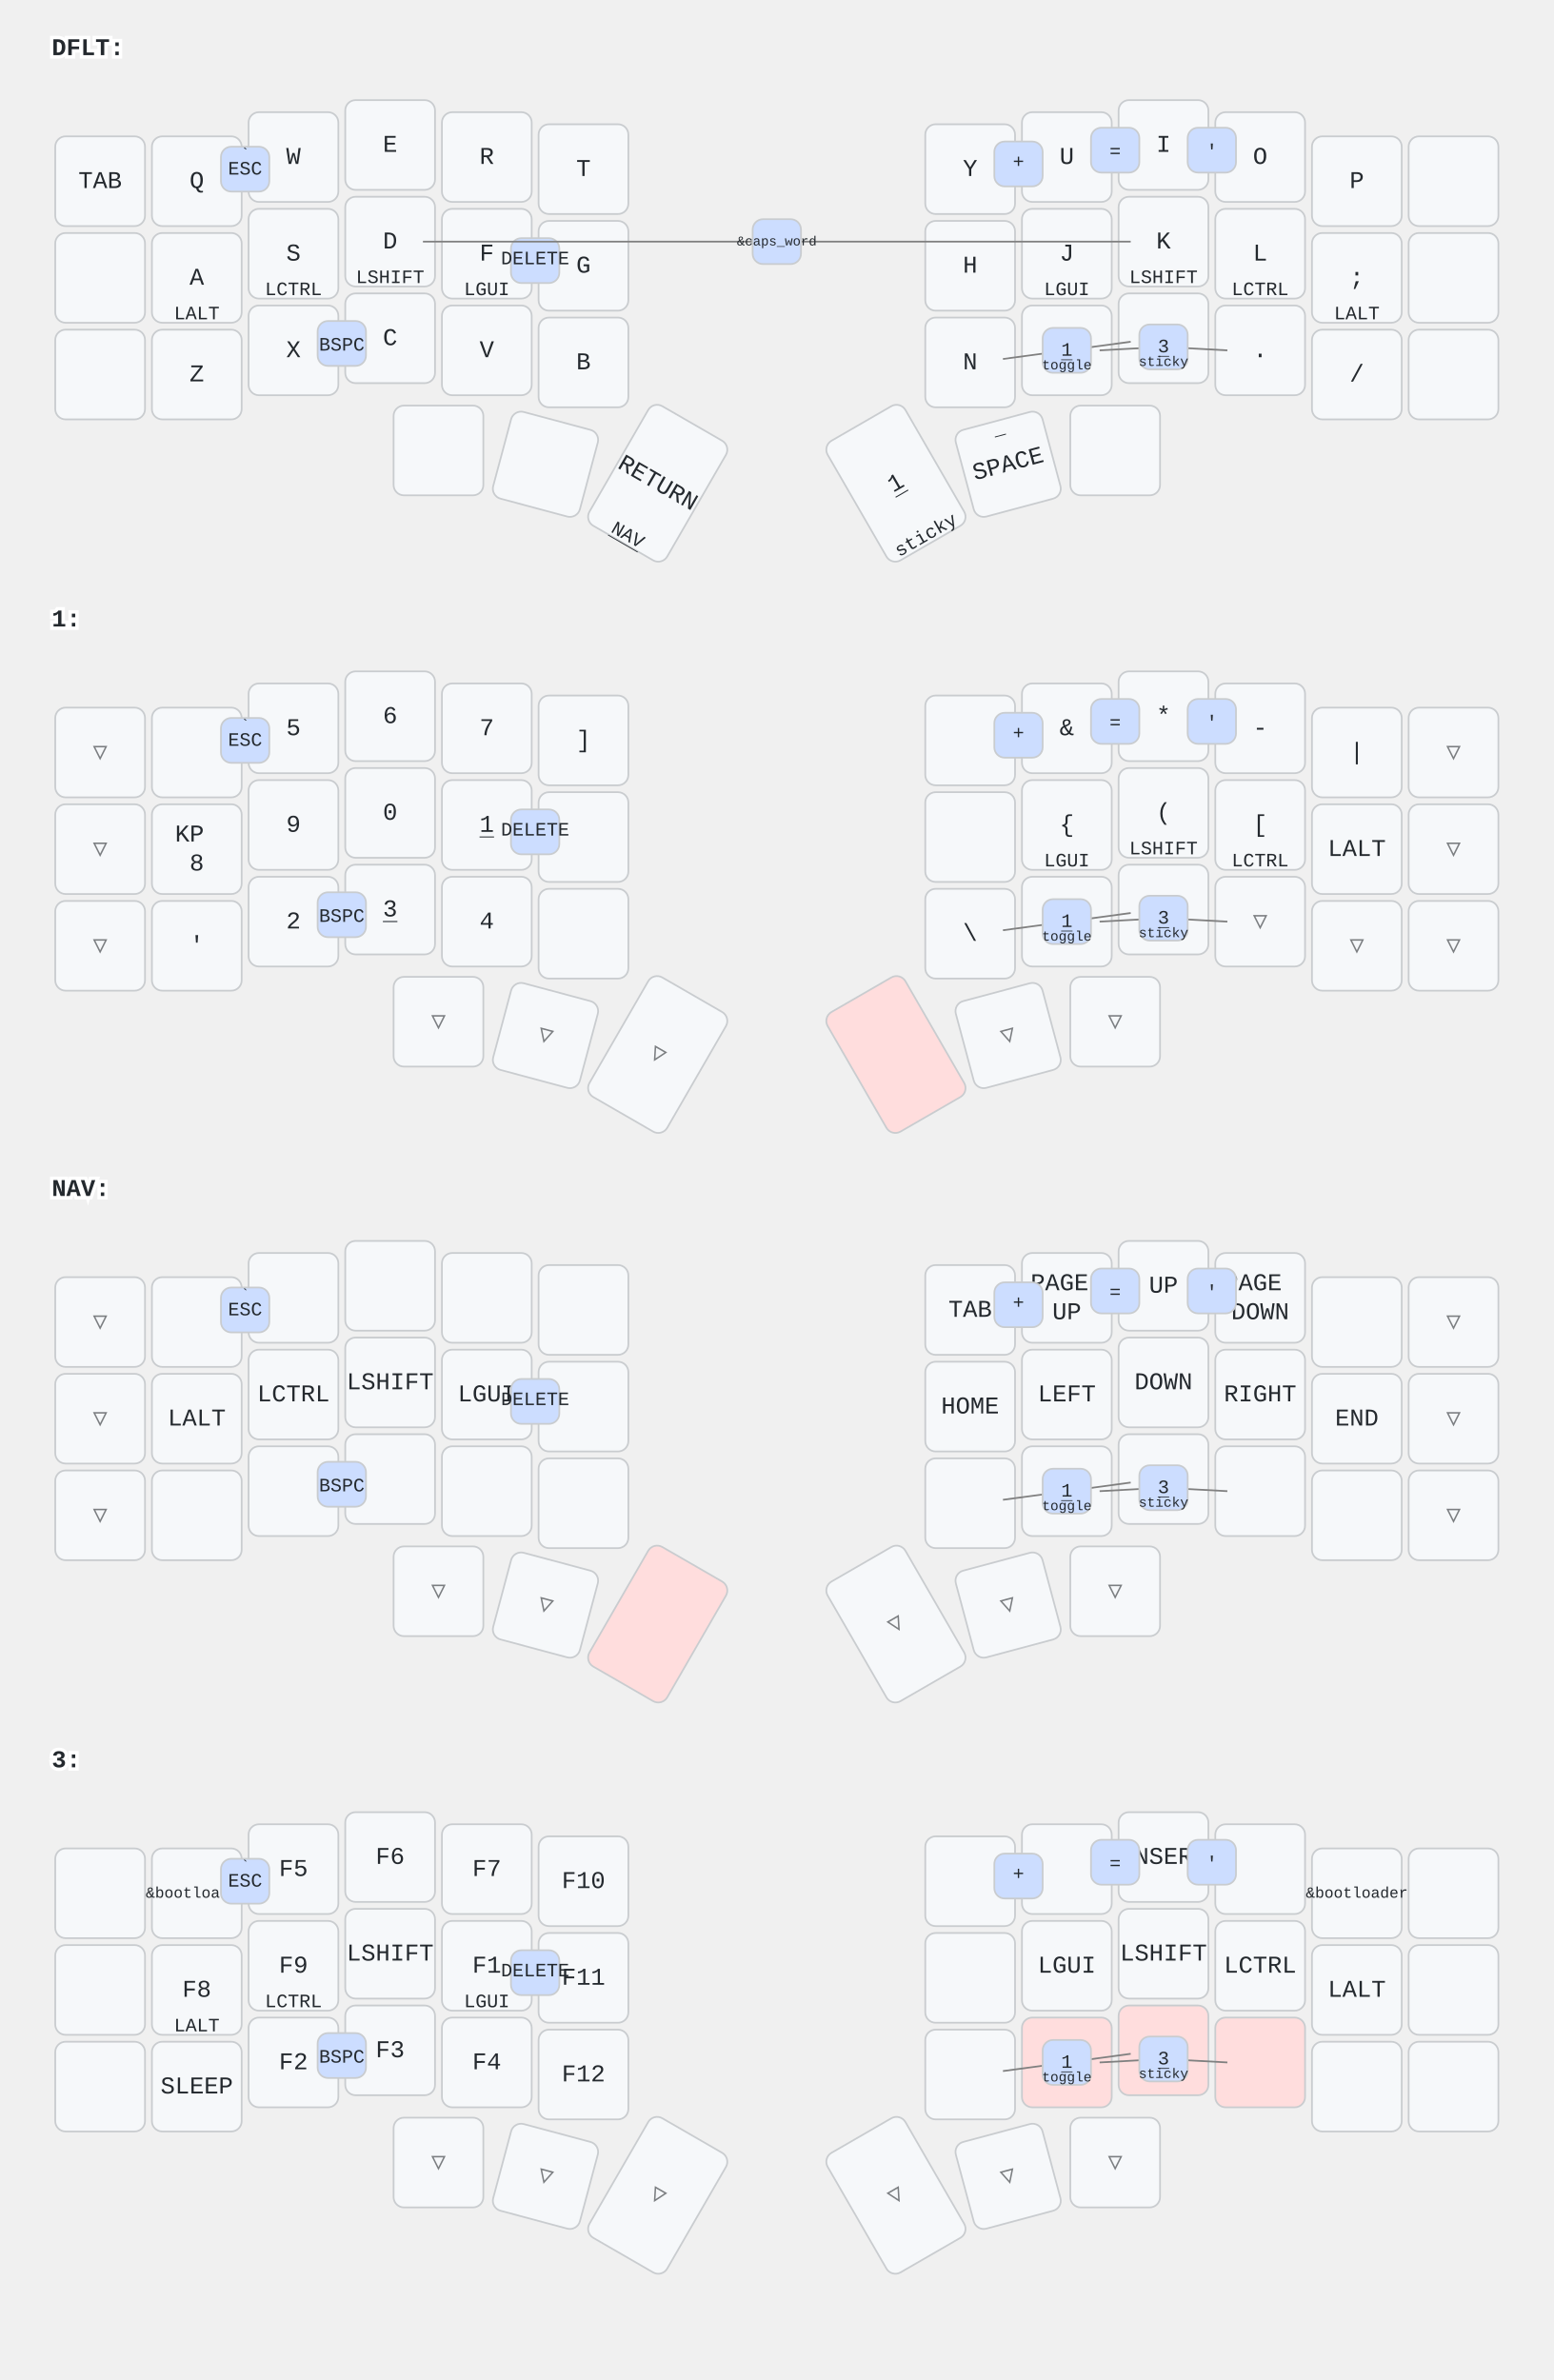
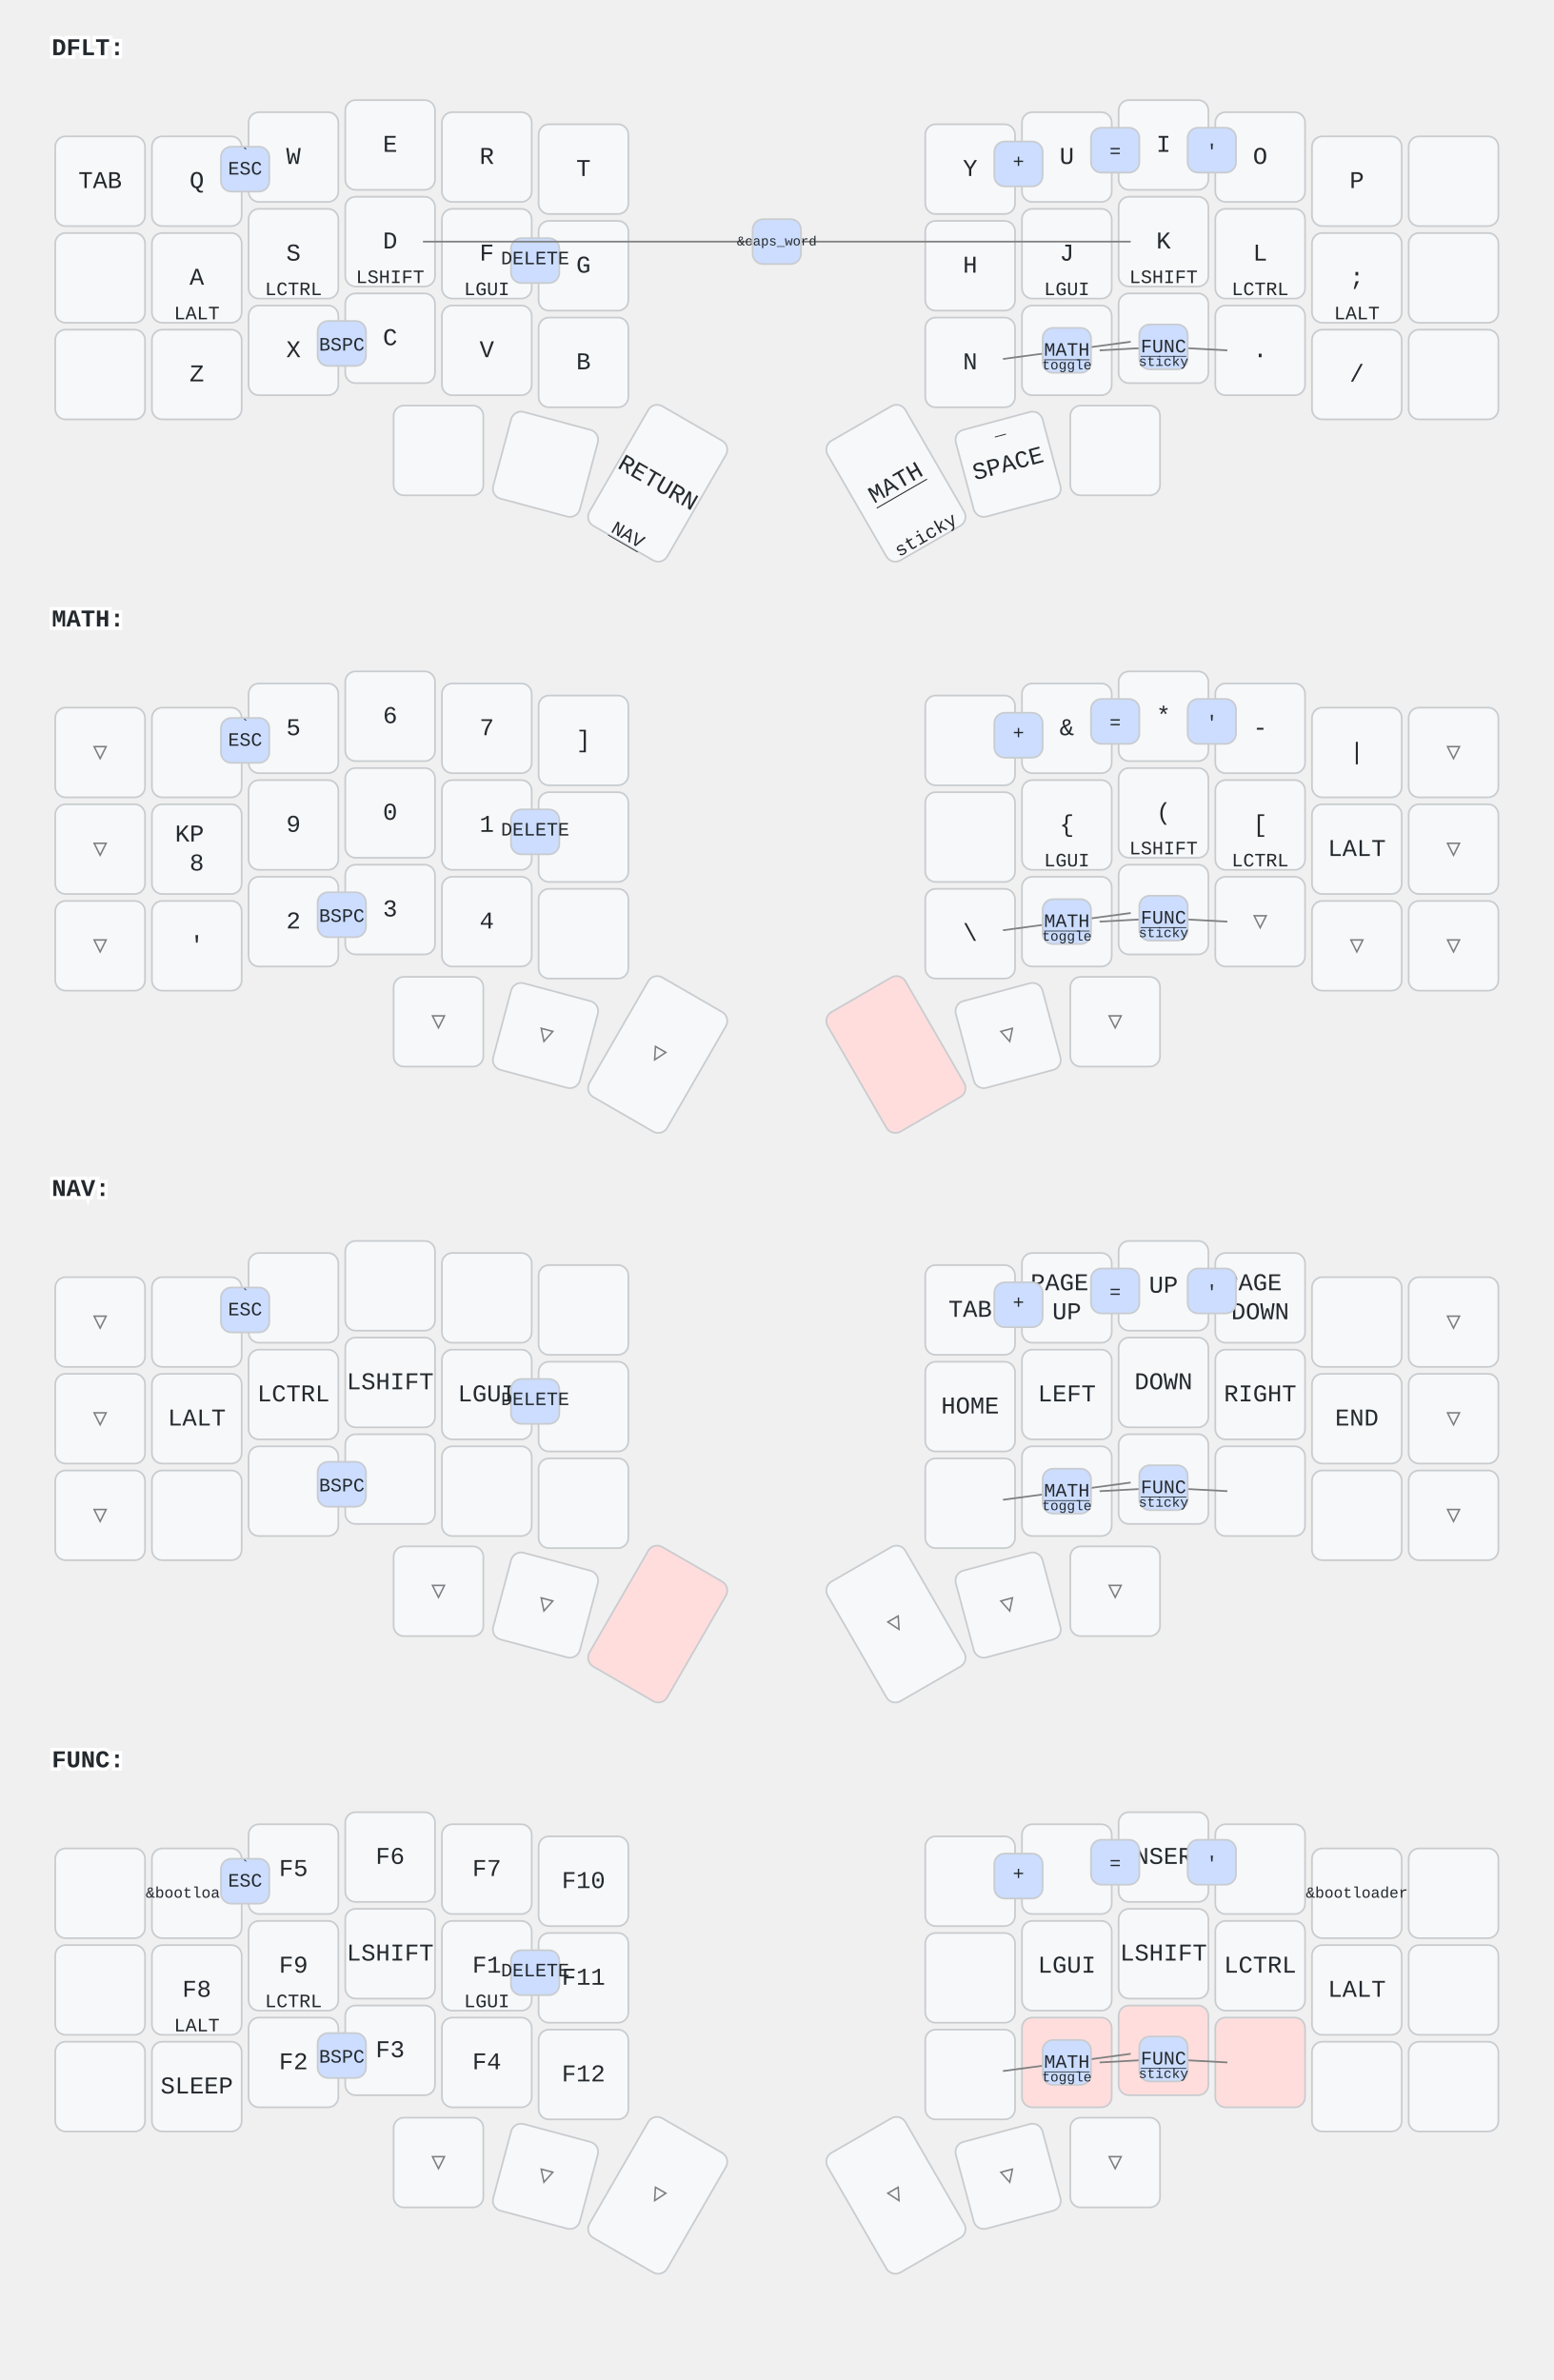
<svg xmlns="http://www.w3.org/2000/svg" width="900" height="1379" viewBox="0 0 900 1379" class="keymap">
  <style>/* inherit to force styles through use tags */
svg path {
    fill: inherit;
}

/* font and background color specifications */
svg.keymap {
    font-family: SFMono-Regular,Consolas,Liberation Mono,Menlo,monospace;
    font-size: 14px;
    font-kerning: normal;
    text-rendering: optimizeLegibility;
    fill: #24292e;
}

/* default key styling */
rect.key {
    fill: #f6f8fa;
}

rect.key, rect.combo {
    stroke: #c9cccf;
    stroke-width: 1;
}

/* default key side styling, only used is draw_key_sides is set */
rect.side {
    filter: brightness(90%);
}

/* color accent for combo boxes */
rect.combo, rect.combo-separate {
    fill: #cdf;
}

/* color accent for held keys */
rect.held, rect.combo.held {
    fill: #fdd;
}

/* color accent for ghost (optional) keys */
rect.ghost, rect.combo.ghost {
    stroke-dasharray: 4, 4;
    stroke-width: 2;
}

text {
    text-anchor: middle;
    dominant-baseline: middle;
}

/* styling for layer labels */
text.label {
    font-weight: bold;
    text-anchor: start;
    stroke: white;
    stroke-width: 4;
    paint-order: stroke;
}

/* styling for optional footer */
text.footer {
    text-anchor: end;
    dominant-baseline: auto;
    stroke: white;
    stroke-width: 4;
    paint-order: stroke;
}

/* styling for combo tap, and key non-tap label text */
text.combo, text.hold, text.shifted, text.left, text.right {
    font-size: 11px;
}

text.hold {
    text-anchor: middle;
    dominant-baseline: auto;
}

text.shifted {
    text-anchor: middle;
    dominant-baseline: hanging;
}

text.left {
    text-anchor: start;
}

text.right {
    text-anchor: end;
}

text.layer-activator {
    text-decoration: underline;
}

/* styling for hold/shifted label text in combo box */
text.combo.hold, text.combo.shifted, text.combo.left, text.combo.right {
    font-size: 8px;
}

/* lighter symbol for transparent keys */
text.trans {
    fill: #7b7e81;
}

/* styling for combo dendrons */
path.combo {
    stroke-width: 1;
    stroke: gray;
    fill: none;
}

/* Start Tabler Icons Cleanup */
/* cannot use height/width with glyphs */
.icon-tabler &gt; path {
    fill: inherit;
    stroke: inherit;
    stroke-width: 2;
}
/* hide tabler's default box */
.icon-tabler &gt; path[stroke="none"][fill="none"] {
    visibility: hidden;
}
/* End Tabler Icons Cleanup */
</style>
  <g transform="translate(30, 0)" class="layer-DFLT">
    <text x="0" y="28" class="label" id="DFLT">DFLT:</text>
    <g transform="translate(0, 56)">
      <g transform="translate(28, 49)" class="key keypos-0">
        <rect rx="6" ry="6" x="-26" y="-26" width="52" height="52" class="key" />
        <text x="0" y="0" class="key tap">TAB</text>
      </g>
      <g transform="translate(84, 49)" class="key keypos-1">
        <rect rx="6" ry="6" x="-26" y="-26" width="52" height="52" class="key" />
        <text x="0" y="0" class="key tap">Q</text>
      </g>
      <g transform="translate(140, 35)" class="key keypos-2">
        <rect rx="6" ry="6" x="-26" y="-26" width="52" height="52" class="key" />
        <text x="0" y="0" class="key tap">W</text>
      </g>
      <g transform="translate(196, 28)" class="key keypos-3">
        <rect rx="6" ry="6" x="-26" y="-26" width="52" height="52" class="key" />
        <text x="0" y="0" class="key tap">E</text>
      </g>
      <g transform="translate(252, 35)" class="key keypos-4">
        <rect rx="6" ry="6" x="-26" y="-26" width="52" height="52" class="key" />
        <text x="0" y="0" class="key tap">R</text>
      </g>
      <g transform="translate(308, 42)" class="key keypos-5">
        <rect rx="6" ry="6" x="-26" y="-26" width="52" height="52" class="key" />
        <text x="0" y="0" class="key tap">T</text>
      </g>
      <g transform="translate(532, 42)" class="key keypos-6">
        <rect rx="6" ry="6" x="-26" y="-26" width="52" height="52" class="key" />
        <text x="0" y="0" class="key tap">Y</text>
      </g>
      <g transform="translate(588, 35)" class="key keypos-7">
        <rect rx="6" ry="6" x="-26" y="-26" width="52" height="52" class="key" />
        <text x="0" y="0" class="key tap">U</text>
      </g>
      <g transform="translate(644, 28)" class="key keypos-8">
        <rect rx="6" ry="6" x="-26" y="-26" width="52" height="52" class="key" />
        <text x="0" y="0" class="key tap">I</text>
      </g>
      <g transform="translate(700, 35)" class="key keypos-9">
        <rect rx="6" ry="6" x="-26" y="-26" width="52" height="52" class="key" />
        <text x="0" y="0" class="key tap">O</text>
      </g>
      <g transform="translate(756, 49)" class="key keypos-10">
        <rect rx="6" ry="6" x="-26" y="-26" width="52" height="52" class="key" />
        <text x="0" y="0" class="key tap">P</text>
      </g>
      <g transform="translate(812, 49)" class="key keypos-11">
        <rect rx="6" ry="6" x="-26" y="-26" width="52" height="52" class="key" />
      </g>
      <g transform="translate(28, 105)" class="key keypos-12">
        <rect rx="6" ry="6" x="-26" y="-26" width="52" height="52" class="key" />
      </g>
      <g transform="translate(84, 105)" class="key keypos-13">
        <rect rx="6" ry="6" x="-26" y="-26" width="52" height="52" class="key" />
        <text x="0" y="0" class="key tap">A</text>
        <text x="0" y="24" class="key hold">LALT</text>
      </g>
      <g transform="translate(140, 91)" class="key keypos-14">
        <rect rx="6" ry="6" x="-26" y="-26" width="52" height="52" class="key" />
        <text x="0" y="0" class="key tap">S</text>
        <text x="0" y="24" class="key hold">LCTRL</text>
      </g>
      <g transform="translate(196, 84)" class="key keypos-15">
        <rect rx="6" ry="6" x="-26" y="-26" width="52" height="52" class="key" />
        <text x="0" y="0" class="key tap">D</text>
        <text x="0" y="24" class="key hold">LSHIFT</text>
      </g>
      <g transform="translate(252, 91)" class="key keypos-16">
        <rect rx="6" ry="6" x="-26" y="-26" width="52" height="52" class="key" />
        <text x="0" y="0" class="key tap">F</text>
        <text x="0" y="24" class="key hold">LGUI</text>
      </g>
      <g transform="translate(308, 98)" class="key keypos-17">
        <rect rx="6" ry="6" x="-26" y="-26" width="52" height="52" class="key" />
        <text x="0" y="0" class="key tap">G</text>
      </g>
      <g transform="translate(532, 98)" class="key keypos-18">
        <rect rx="6" ry="6" x="-26" y="-26" width="52" height="52" class="key" />
        <text x="0" y="0" class="key tap">H</text>
      </g>
      <g transform="translate(588, 91)" class="key keypos-19">
        <rect rx="6" ry="6" x="-26" y="-26" width="52" height="52" class="key" />
        <text x="0" y="0" class="key tap">J</text>
        <text x="0" y="24" class="key hold">LGUI</text>
      </g>
      <g transform="translate(644, 84)" class="key keypos-20">
        <rect rx="6" ry="6" x="-26" y="-26" width="52" height="52" class="key" />
        <text x="0" y="0" class="key tap">K</text>
        <text x="0" y="24" class="key hold">LSHIFT</text>
      </g>
      <g transform="translate(700, 91)" class="key keypos-21">
        <rect rx="6" ry="6" x="-26" y="-26" width="52" height="52" class="key" />
        <text x="0" y="0" class="key tap">L</text>
        <text x="0" y="24" class="key hold">LCTRL</text>
      </g>
      <g transform="translate(756, 105)" class="key keypos-22">
        <rect rx="6" ry="6" x="-26" y="-26" width="52" height="52" class="key" />
        <text x="0" y="0" class="key tap">;</text>
        <text x="0" y="24" class="key hold">LALT</text>
      </g>
      <g transform="translate(812, 105)" class="key keypos-23">
        <rect rx="6" ry="6" x="-26" y="-26" width="52" height="52" class="key" />
      </g>
      <g transform="translate(28, 161)" class="key keypos-24">
        <rect rx="6" ry="6" x="-26" y="-26" width="52" height="52" class="key" />
      </g>
      <g transform="translate(84, 161)" class="key keypos-25">
        <rect rx="6" ry="6" x="-26" y="-26" width="52" height="52" class="key" />
        <text x="0" y="0" class="key tap">Z</text>
      </g>
      <g transform="translate(140, 147)" class="key keypos-26">
        <rect rx="6" ry="6" x="-26" y="-26" width="52" height="52" class="key" />
        <text x="0" y="0" class="key tap">X</text>
      </g>
      <g transform="translate(196, 140)" class="key keypos-27">
        <rect rx="6" ry="6" x="-26" y="-26" width="52" height="52" class="key" />
        <text x="0" y="0" class="key tap">C</text>
      </g>
      <g transform="translate(252, 147)" class="key keypos-28">
        <rect rx="6" ry="6" x="-26" y="-26" width="52" height="52" class="key" />
        <text x="0" y="0" class="key tap">V</text>
      </g>
      <g transform="translate(308, 154)" class="key keypos-29">
        <rect rx="6" ry="6" x="-26" y="-26" width="52" height="52" class="key" />
        <text x="0" y="0" class="key tap">B</text>
      </g>
      <g transform="translate(532, 154)" class="key keypos-30">
        <rect rx="6" ry="6" x="-26" y="-26" width="52" height="52" class="key" />
        <text x="0" y="0" class="key tap">N</text>
      </g>
      <g transform="translate(588, 147)" class="key keypos-31">
        <rect rx="6" ry="6" x="-26" y="-26" width="52" height="52" class="key" />
        <text x="0" y="0" class="key tap">M</text>
      </g>
      <g transform="translate(644, 140)" class="key keypos-32">
        <rect rx="6" ry="6" x="-26" y="-26" width="52" height="52" class="key" />
        <text x="0" y="0" class="key tap">,</text>
      </g>
      <g transform="translate(700, 147)" class="key keypos-33">
        <rect rx="6" ry="6" x="-26" y="-26" width="52" height="52" class="key" />
        <text x="0" y="0" class="key tap">.</text>
      </g>
      <g transform="translate(756, 161)" class="key keypos-34">
        <rect rx="6" ry="6" x="-26" y="-26" width="52" height="52" class="key" />
        <text x="0" y="0" class="key tap">/</text>
      </g>
      <g transform="translate(812, 161)" class="key keypos-35">
        <rect rx="6" ry="6" x="-26" y="-26" width="52" height="52" class="key" />
      </g>
      <g transform="translate(224, 205)" class="key keypos-36">
        <rect rx="6" ry="6" x="-26" y="-26" width="52" height="52" class="key" />
      </g>
      <g transform="translate(286, 213) rotate(15.0)" class="key keypos-37">
        <rect rx="6" ry="6" x="-26" y="-26" width="52" height="52" class="key" />
      </g>
      <g transform="translate(351, 224) rotate(30.0)" class="key keypos-38">
        <rect rx="6" ry="6" x="-26" y="-40" width="52" height="80" class="key" />
        <text x="0" y="0" class="key tap">RETURN</text>
        <a href="#NAV">
          <text x="0" y="38" class="key hold layer-activator">NAV</text>
        </a>
      </g>
      <g transform="translate(489, 224) rotate(-30.0)" class="key keypos-39">
        <rect rx="6" ry="6" x="-26" y="-40" width="52" height="80" class="key" />
-         <a href="#x_x">
-           <text x="0" y="0" class="key tap layer-activator">1</text>
+         <a href="#MATH">
+           <text x="0" y="0" class="key tap layer-activator">MATH</text>
        </a>
        <text x="0" y="38" class="key hold">sticky</text>
      </g>
      <g transform="translate(554, 213) rotate(-15.0)" class="key keypos-40">
        <rect rx="6" ry="6" x="-26" y="-26" width="52" height="52" class="key" />
        <text x="0" y="0" class="key tap">SPACE</text>
        <text x="0" y="-24" class="key shifted">_</text>
      </g>
      <g transform="translate(616, 205)" class="key keypos-41">
        <rect rx="6" ry="6" x="-26" y="-26" width="52" height="52" class="key" />
      </g>
      <g class="combo combopos-0">
        <rect rx="6" ry="6" x="98" y="29" width="28" height="26" class="combo" />
        <text x="112" y="42" class="combo tap">ESC</text>
        <text x="112" y="31" class="combo shifted">`</text>
      </g>
      <g class="combo combopos-1">
        <rect rx="6" ry="6" x="266" y="82" width="28" height="26" class="combo" />
        <text x="280" y="94" class="combo tap">DELETE</text>
      </g>
      <g class="combo combopos-2">
        <path d="M420,84 l-205,0" class="combo" />
        <path d="M420,84 l205,0" class="combo" />
        <rect rx="6" ry="6" x="406" y="71" width="28" height="26" class="combo" />
        <text x="420" y="84" class="combo tap">
          <tspan style="font-size: 70%">&amp;caps_word</tspan>
        </text>
      </g>
      <g class="combo combopos-3">
        <path d="M644,145 l-37,2" class="combo" />
        <path d="M644,145 l37,2" class="combo" />
        <rect rx="6" ry="6" x="630" y="132" width="28" height="26" class="combo" />
-         <a href="#x_x">
-           <text x="644" y="145" class="combo tap layer-activator">3</text>
+         <a href="#FUNC">
+           <text x="644" y="145" class="combo tap layer-activator">FUNC</text>
        </a>
        <text x="644" y="156" class="combo hold">sticky</text>
      </g>
      <g class="combo combopos-4">
        <rect rx="6" ry="6" x="154" y="130" width="28" height="26" class="combo" />
        <text x="168" y="144" class="combo tap">BSPC</text>
      </g>
      <g class="combo combopos-5">
        <rect rx="6" ry="6" x="658" y="18" width="28" height="26" class="combo" />
        <text x="672" y="32" class="combo tap">'</text>
      </g>
      <g class="combo combopos-6">
        <path d="M588,147 l-37,5" class="combo" />
        <path d="M588,147 l37,-5" class="combo" />
        <rect rx="6" ry="6" x="574" y="134" width="28" height="26" class="combo" />
-         <a href="#x_x">
-           <text x="588" y="147" class="combo tap layer-activator">1</text>
+         <a href="#MATH">
+           <text x="588" y="147" class="combo tap layer-activator">MATH</text>
        </a>
        <text x="588" y="158" class="combo hold">toggle</text>
      </g>
      <g class="combo combopos-7">
        <rect rx="6" ry="6" x="546" y="26" width="28" height="26" class="combo" />
        <text x="560" y="38" class="combo tap">+</text>
      </g>
      <g class="combo combopos-8">
        <rect rx="6" ry="6" x="602" y="18" width="28" height="26" class="combo" />
        <text x="616" y="32" class="combo tap">=</text>
      </g>
    </g>
  </g>
-   <g transform="translate(30, 331)" class="layer-1">
-     <text x="0" y="28" class="label" id="x_x">1:</text>
+   <g transform="translate(30, 331)" class="layer-MATH">
+     <text x="0" y="28" class="label" id="MATH">MATH:</text>
    <g transform="translate(0, 56)">
      <g transform="translate(28, 49)" class="key trans keypos-0">
        <rect rx="6" ry="6" x="-26" y="-26" width="52" height="52" class="key trans" />
        <text x="0" y="0" class="key trans tap">▽</text>
      </g>
      <g transform="translate(84, 49)" class="key keypos-1">
        <rect rx="6" ry="6" x="-26" y="-26" width="52" height="52" class="key" />
      </g>
      <g transform="translate(140, 35)" class="key keypos-2">
        <rect rx="6" ry="6" x="-26" y="-26" width="52" height="52" class="key" />
        <text x="0" y="0" class="key tap">5</text>
      </g>
      <g transform="translate(196, 28)" class="key keypos-3">
        <rect rx="6" ry="6" x="-26" y="-26" width="52" height="52" class="key" />
        <text x="0" y="0" class="key tap">6</text>
      </g>
      <g transform="translate(252, 35)" class="key keypos-4">
        <rect rx="6" ry="6" x="-26" y="-26" width="52" height="52" class="key" />
        <text x="0" y="0" class="key tap">7</text>
      </g>
      <g transform="translate(308, 42)" class="key keypos-5">
        <rect rx="6" ry="6" x="-26" y="-26" width="52" height="52" class="key" />
        <text x="0" y="0" class="key tap">]</text>
      </g>
      <g transform="translate(532, 42)" class="key keypos-6">
        <rect rx="6" ry="6" x="-26" y="-26" width="52" height="52" class="key" />
      </g>
      <g transform="translate(588, 35)" class="key keypos-7">
        <rect rx="6" ry="6" x="-26" y="-26" width="52" height="52" class="key" />
        <text x="0" y="0" class="key tap">&amp;</text>
      </g>
      <g transform="translate(644, 28)" class="key keypos-8">
        <rect rx="6" ry="6" x="-26" y="-26" width="52" height="52" class="key" />
        <text x="0" y="0" class="key tap">*</text>
      </g>
      <g transform="translate(700, 35)" class="key keypos-9">
        <rect rx="6" ry="6" x="-26" y="-26" width="52" height="52" class="key" />
        <text x="0" y="0" class="key tap">-</text>
      </g>
      <g transform="translate(756, 49)" class="key keypos-10">
        <rect rx="6" ry="6" x="-26" y="-26" width="52" height="52" class="key" />
        <text x="0" y="0" class="key tap">|</text>
      </g>
      <g transform="translate(812, 49)" class="key trans keypos-11">
        <rect rx="6" ry="6" x="-26" y="-26" width="52" height="52" class="key trans" />
        <text x="0" y="0" class="key trans tap">▽</text>
      </g>
      <g transform="translate(28, 105)" class="key trans keypos-12">
        <rect rx="6" ry="6" x="-26" y="-26" width="52" height="52" class="key trans" />
        <text x="0" y="0" class="key trans tap">▽</text>
      </g>
      <g transform="translate(84, 105)" class="key keypos-13">
        <rect rx="6" ry="6" x="-26" y="-26" width="52" height="52" class="key" />
        <text x="0" y="0" class="key tap">
          <tspan x="0" dy="-0.6em">KP</tspan>
          <tspan x="0" dy="1.2em">8</tspan>
        </text>
      </g>
      <g transform="translate(140, 91)" class="key keypos-14">
        <rect rx="6" ry="6" x="-26" y="-26" width="52" height="52" class="key" />
        <text x="0" y="0" class="key tap">9</text>
      </g>
      <g transform="translate(196, 84)" class="key keypos-15">
        <rect rx="6" ry="6" x="-26" y="-26" width="52" height="52" class="key" />
        <text x="0" y="0" class="key tap">0</text>
      </g>
      <g transform="translate(252, 91)" class="key keypos-16">
        <rect rx="6" ry="6" x="-26" y="-26" width="52" height="52" class="key" />
-         <a href="#x_x">
-           <text x="0" y="0" class="key tap layer-activator">1</text>
-         </a>
+         <text x="0" y="0" class="key tap">1</text>
      </g>
      <g transform="translate(308, 98)" class="key keypos-17">
        <rect rx="6" ry="6" x="-26" y="-26" width="52" height="52" class="key" />
      </g>
      <g transform="translate(532, 98)" class="key keypos-18">
        <rect rx="6" ry="6" x="-26" y="-26" width="52" height="52" class="key" />
      </g>
      <g transform="translate(588, 91)" class="key keypos-19">
        <rect rx="6" ry="6" x="-26" y="-26" width="52" height="52" class="key" />
        <text x="0" y="0" class="key tap">{</text>
        <text x="0" y="24" class="key hold">LGUI</text>
      </g>
      <g transform="translate(644, 84)" class="key keypos-20">
        <rect rx="6" ry="6" x="-26" y="-26" width="52" height="52" class="key" />
        <text x="0" y="0" class="key tap">(</text>
        <text x="0" y="24" class="key hold">LSHIFT</text>
      </g>
      <g transform="translate(700, 91)" class="key keypos-21">
        <rect rx="6" ry="6" x="-26" y="-26" width="52" height="52" class="key" />
        <text x="0" y="0" class="key tap">[</text>
        <text x="0" y="24" class="key hold">LCTRL</text>
      </g>
      <g transform="translate(756, 105)" class="key keypos-22">
        <rect rx="6" ry="6" x="-26" y="-26" width="52" height="52" class="key" />
        <text x="0" y="0" class="key tap">LALT</text>
      </g>
      <g transform="translate(812, 105)" class="key trans keypos-23">
        <rect rx="6" ry="6" x="-26" y="-26" width="52" height="52" class="key trans" />
        <text x="0" y="0" class="key trans tap">▽</text>
      </g>
      <g transform="translate(28, 161)" class="key trans keypos-24">
        <rect rx="6" ry="6" x="-26" y="-26" width="52" height="52" class="key trans" />
        <text x="0" y="0" class="key trans tap">▽</text>
      </g>
      <g transform="translate(84, 161)" class="key keypos-25">
        <rect rx="6" ry="6" x="-26" y="-26" width="52" height="52" class="key" />
        <text x="0" y="0" class="key tap">'</text>
      </g>
      <g transform="translate(140, 147)" class="key keypos-26">
        <rect rx="6" ry="6" x="-26" y="-26" width="52" height="52" class="key" />
        <text x="0" y="0" class="key tap">2</text>
      </g>
      <g transform="translate(196, 140)" class="key keypos-27">
        <rect rx="6" ry="6" x="-26" y="-26" width="52" height="52" class="key" />
-         <a href="#x_x">
-           <text x="0" y="0" class="key tap layer-activator">3</text>
-         </a>
+         <text x="0" y="0" class="key tap">3</text>
      </g>
      <g transform="translate(252, 147)" class="key keypos-28">
        <rect rx="6" ry="6" x="-26" y="-26" width="52" height="52" class="key" />
        <text x="0" y="0" class="key tap">4</text>
      </g>
      <g transform="translate(308, 154)" class="key keypos-29">
        <rect rx="6" ry="6" x="-26" y="-26" width="52" height="52" class="key" />
      </g>
      <g transform="translate(532, 154)" class="key keypos-30">
        <rect rx="6" ry="6" x="-26" y="-26" width="52" height="52" class="key" />
        <text x="0" y="0" class="key tap">\</text>
      </g>
      <g transform="translate(588, 147)" class="key keypos-31">
        <rect rx="6" ry="6" x="-26" y="-26" width="52" height="52" class="key" />
      </g>
      <g transform="translate(644, 140)" class="key trans keypos-32">
        <rect rx="6" ry="6" x="-26" y="-26" width="52" height="52" class="key trans" />
        <text x="0" y="0" class="key trans tap">▽</text>
      </g>
      <g transform="translate(700, 147)" class="key trans keypos-33">
        <rect rx="6" ry="6" x="-26" y="-26" width="52" height="52" class="key trans" />
        <text x="0" y="0" class="key trans tap">▽</text>
      </g>
      <g transform="translate(756, 161)" class="key trans keypos-34">
        <rect rx="6" ry="6" x="-26" y="-26" width="52" height="52" class="key trans" />
        <text x="0" y="0" class="key trans tap">▽</text>
      </g>
      <g transform="translate(812, 161)" class="key trans keypos-35">
        <rect rx="6" ry="6" x="-26" y="-26" width="52" height="52" class="key trans" />
        <text x="0" y="0" class="key trans tap">▽</text>
      </g>
      <g transform="translate(224, 205)" class="key trans keypos-36">
        <rect rx="6" ry="6" x="-26" y="-26" width="52" height="52" class="key trans" />
        <text x="0" y="0" class="key trans tap">▽</text>
      </g>
      <g transform="translate(286, 213) rotate(15.0)" class="key trans keypos-37">
        <rect rx="6" ry="6" x="-26" y="-26" width="52" height="52" class="key trans" />
        <text x="0" y="0" class="key trans tap">▽</text>
      </g>
      <g transform="translate(351, 224) rotate(30.0)" class="key trans keypos-38">
        <rect rx="6" ry="6" x="-26" y="-40" width="52" height="80" class="key trans" />
        <text x="0" y="0" class="key trans tap">▽</text>
      </g>
      <g transform="translate(489, 224) rotate(-30.0)" class="key held keypos-39">
        <rect rx="6" ry="6" x="-26" y="-40" width="52" height="80" class="key held" />
      </g>
      <g transform="translate(554, 213) rotate(-15.0)" class="key trans keypos-40">
        <rect rx="6" ry="6" x="-26" y="-26" width="52" height="52" class="key trans" />
        <text x="0" y="0" class="key trans tap">▽</text>
      </g>
      <g transform="translate(616, 205)" class="key trans keypos-41">
        <rect rx="6" ry="6" x="-26" y="-26" width="52" height="52" class="key trans" />
        <text x="0" y="0" class="key trans tap">▽</text>
      </g>
      <g class="combo combopos-0">
        <rect rx="6" ry="6" x="98" y="29" width="28" height="26" class="combo" />
        <text x="112" y="42" class="combo tap">ESC</text>
        <text x="112" y="31" class="combo shifted">`</text>
      </g>
      <g class="combo combopos-1">
        <rect rx="6" ry="6" x="266" y="82" width="28" height="26" class="combo" />
        <text x="280" y="94" class="combo tap">DELETE</text>
      </g>
      <g class="combo combopos-2">
        <path d="M644,145 l-37,2" class="combo" />
        <path d="M644,145 l37,2" class="combo" />
        <rect rx="6" ry="6" x="630" y="132" width="28" height="26" class="combo" />
-         <a href="#x_x">
-           <text x="644" y="145" class="combo tap layer-activator">3</text>
+         <a href="#FUNC">
+           <text x="644" y="145" class="combo tap layer-activator">FUNC</text>
        </a>
        <text x="644" y="156" class="combo hold">sticky</text>
      </g>
      <g class="combo combopos-3">
        <rect rx="6" ry="6" x="154" y="130" width="28" height="26" class="combo" />
        <text x="168" y="144" class="combo tap">BSPC</text>
      </g>
      <g class="combo combopos-4">
        <rect rx="6" ry="6" x="658" y="18" width="28" height="26" class="combo" />
        <text x="672" y="32" class="combo tap">'</text>
      </g>
      <g class="combo combopos-5">
        <path d="M588,147 l-37,5" class="combo" />
        <path d="M588,147 l37,-5" class="combo" />
        <rect rx="6" ry="6" x="574" y="134" width="28" height="26" class="combo" />
-         <a href="#x_x">
-           <text x="588" y="147" class="combo tap layer-activator">1</text>
+         <a href="#MATH">
+           <text x="588" y="147" class="combo tap layer-activator">MATH</text>
        </a>
        <text x="588" y="158" class="combo hold">toggle</text>
      </g>
      <g class="combo combopos-6">
        <rect rx="6" ry="6" x="546" y="26" width="28" height="26" class="combo" />
        <text x="560" y="38" class="combo tap">+</text>
      </g>
      <g class="combo combopos-7">
        <rect rx="6" ry="6" x="602" y="18" width="28" height="26" class="combo" />
        <text x="616" y="32" class="combo tap">=</text>
      </g>
    </g>
  </g>
  <g transform="translate(30, 661)" class="layer-NAV">
    <text x="0" y="28" class="label" id="NAV">NAV:</text>
    <g transform="translate(0, 56)">
      <g transform="translate(28, 49)" class="key trans keypos-0">
        <rect rx="6" ry="6" x="-26" y="-26" width="52" height="52" class="key trans" />
        <text x="0" y="0" class="key trans tap">▽</text>
      </g>
      <g transform="translate(84, 49)" class="key keypos-1">
        <rect rx="6" ry="6" x="-26" y="-26" width="52" height="52" class="key" />
      </g>
      <g transform="translate(140, 35)" class="key keypos-2">
        <rect rx="6" ry="6" x="-26" y="-26" width="52" height="52" class="key" />
      </g>
      <g transform="translate(196, 28)" class="key keypos-3">
        <rect rx="6" ry="6" x="-26" y="-26" width="52" height="52" class="key" />
      </g>
      <g transform="translate(252, 35)" class="key keypos-4">
        <rect rx="6" ry="6" x="-26" y="-26" width="52" height="52" class="key" />
      </g>
      <g transform="translate(308, 42)" class="key keypos-5">
        <rect rx="6" ry="6" x="-26" y="-26" width="52" height="52" class="key" />
      </g>
      <g transform="translate(532, 42)" class="key keypos-6">
        <rect rx="6" ry="6" x="-26" y="-26" width="52" height="52" class="key" />
        <text x="0" y="0" class="key tap">TAB</text>
      </g>
      <g transform="translate(588, 35)" class="key keypos-7">
        <rect rx="6" ry="6" x="-26" y="-26" width="52" height="52" class="key" />
        <text x="0" y="0" class="key tap">
          <tspan x="0" dy="-0.6em">PAGE</tspan>
          <tspan x="0" dy="1.2em">UP</tspan>
        </text>
      </g>
      <g transform="translate(644, 28)" class="key keypos-8">
        <rect rx="6" ry="6" x="-26" y="-26" width="52" height="52" class="key" />
        <text x="0" y="0" class="key tap">UP</text>
      </g>
      <g transform="translate(700, 35)" class="key keypos-9">
        <rect rx="6" ry="6" x="-26" y="-26" width="52" height="52" class="key" />
        <text x="0" y="0" class="key tap">
          <tspan x="0" dy="-0.6em">PAGE</tspan>
          <tspan x="0" dy="1.2em">DOWN</tspan>
        </text>
      </g>
      <g transform="translate(756, 49)" class="key keypos-10">
        <rect rx="6" ry="6" x="-26" y="-26" width="52" height="52" class="key" />
      </g>
      <g transform="translate(812, 49)" class="key trans keypos-11">
        <rect rx="6" ry="6" x="-26" y="-26" width="52" height="52" class="key trans" />
        <text x="0" y="0" class="key trans tap">▽</text>
      </g>
      <g transform="translate(28, 105)" class="key trans keypos-12">
        <rect rx="6" ry="6" x="-26" y="-26" width="52" height="52" class="key trans" />
        <text x="0" y="0" class="key trans tap">▽</text>
      </g>
      <g transform="translate(84, 105)" class="key keypos-13">
        <rect rx="6" ry="6" x="-26" y="-26" width="52" height="52" class="key" />
        <text x="0" y="0" class="key tap">LALT</text>
      </g>
      <g transform="translate(140, 91)" class="key keypos-14">
        <rect rx="6" ry="6" x="-26" y="-26" width="52" height="52" class="key" />
        <text x="0" y="0" class="key tap">LCTRL</text>
      </g>
      <g transform="translate(196, 84)" class="key keypos-15">
        <rect rx="6" ry="6" x="-26" y="-26" width="52" height="52" class="key" />
        <text x="0" y="0" class="key tap">LSHIFT</text>
      </g>
      <g transform="translate(252, 91)" class="key keypos-16">
        <rect rx="6" ry="6" x="-26" y="-26" width="52" height="52" class="key" />
        <text x="0" y="0" class="key tap">LGUI</text>
      </g>
      <g transform="translate(308, 98)" class="key keypos-17">
        <rect rx="6" ry="6" x="-26" y="-26" width="52" height="52" class="key" />
      </g>
      <g transform="translate(532, 98)" class="key keypos-18">
        <rect rx="6" ry="6" x="-26" y="-26" width="52" height="52" class="key" />
        <text x="0" y="0" class="key tap">HOME</text>
      </g>
      <g transform="translate(588, 91)" class="key keypos-19">
        <rect rx="6" ry="6" x="-26" y="-26" width="52" height="52" class="key" />
        <text x="0" y="0" class="key tap">LEFT</text>
      </g>
      <g transform="translate(644, 84)" class="key keypos-20">
        <rect rx="6" ry="6" x="-26" y="-26" width="52" height="52" class="key" />
        <text x="0" y="0" class="key tap">DOWN</text>
      </g>
      <g transform="translate(700, 91)" class="key keypos-21">
        <rect rx="6" ry="6" x="-26" y="-26" width="52" height="52" class="key" />
        <text x="0" y="0" class="key tap">RIGHT</text>
      </g>
      <g transform="translate(756, 105)" class="key keypos-22">
        <rect rx="6" ry="6" x="-26" y="-26" width="52" height="52" class="key" />
        <text x="0" y="0" class="key tap">END</text>
      </g>
      <g transform="translate(812, 105)" class="key trans keypos-23">
        <rect rx="6" ry="6" x="-26" y="-26" width="52" height="52" class="key trans" />
        <text x="0" y="0" class="key trans tap">▽</text>
      </g>
      <g transform="translate(28, 161)" class="key trans keypos-24">
        <rect rx="6" ry="6" x="-26" y="-26" width="52" height="52" class="key trans" />
        <text x="0" y="0" class="key trans tap">▽</text>
      </g>
      <g transform="translate(84, 161)" class="key keypos-25">
        <rect rx="6" ry="6" x="-26" y="-26" width="52" height="52" class="key" />
      </g>
      <g transform="translate(140, 147)" class="key keypos-26">
        <rect rx="6" ry="6" x="-26" y="-26" width="52" height="52" class="key" />
      </g>
      <g transform="translate(196, 140)" class="key keypos-27">
        <rect rx="6" ry="6" x="-26" y="-26" width="52" height="52" class="key" />
      </g>
      <g transform="translate(252, 147)" class="key keypos-28">
        <rect rx="6" ry="6" x="-26" y="-26" width="52" height="52" class="key" />
      </g>
      <g transform="translate(308, 154)" class="key keypos-29">
        <rect rx="6" ry="6" x="-26" y="-26" width="52" height="52" class="key" />
      </g>
      <g transform="translate(532, 154)" class="key keypos-30">
        <rect rx="6" ry="6" x="-26" y="-26" width="52" height="52" class="key" />
      </g>
      <g transform="translate(588, 147)" class="key keypos-31">
        <rect rx="6" ry="6" x="-26" y="-26" width="52" height="52" class="key" />
      </g>
      <g transform="translate(644, 140)" class="key keypos-32">
        <rect rx="6" ry="6" x="-26" y="-26" width="52" height="52" class="key" />
      </g>
      <g transform="translate(700, 147)" class="key keypos-33">
        <rect rx="6" ry="6" x="-26" y="-26" width="52" height="52" class="key" />
      </g>
      <g transform="translate(756, 161)" class="key keypos-34">
        <rect rx="6" ry="6" x="-26" y="-26" width="52" height="52" class="key" />
      </g>
      <g transform="translate(812, 161)" class="key trans keypos-35">
        <rect rx="6" ry="6" x="-26" y="-26" width="52" height="52" class="key trans" />
        <text x="0" y="0" class="key trans tap">▽</text>
      </g>
      <g transform="translate(224, 205)" class="key trans keypos-36">
        <rect rx="6" ry="6" x="-26" y="-26" width="52" height="52" class="key trans" />
        <text x="0" y="0" class="key trans tap">▽</text>
      </g>
      <g transform="translate(286, 213) rotate(15.0)" class="key trans keypos-37">
        <rect rx="6" ry="6" x="-26" y="-26" width="52" height="52" class="key trans" />
        <text x="0" y="0" class="key trans tap">▽</text>
      </g>
      <g transform="translate(351, 224) rotate(30.0)" class="key held keypos-38">
        <rect rx="6" ry="6" x="-26" y="-40" width="52" height="80" class="key held" />
      </g>
      <g transform="translate(489, 224) rotate(-30.0)" class="key trans keypos-39">
        <rect rx="6" ry="6" x="-26" y="-40" width="52" height="80" class="key trans" />
        <text x="0" y="0" class="key trans tap">▽</text>
      </g>
      <g transform="translate(554, 213) rotate(-15.0)" class="key trans keypos-40">
        <rect rx="6" ry="6" x="-26" y="-26" width="52" height="52" class="key trans" />
        <text x="0" y="0" class="key trans tap">▽</text>
      </g>
      <g transform="translate(616, 205)" class="key trans keypos-41">
        <rect rx="6" ry="6" x="-26" y="-26" width="52" height="52" class="key trans" />
        <text x="0" y="0" class="key trans tap">▽</text>
      </g>
      <g class="combo combopos-0">
        <rect rx="6" ry="6" x="98" y="29" width="28" height="26" class="combo" />
        <text x="112" y="42" class="combo tap">ESC</text>
        <text x="112" y="31" class="combo shifted">`</text>
      </g>
      <g class="combo combopos-1">
        <rect rx="6" ry="6" x="266" y="82" width="28" height="26" class="combo" />
        <text x="280" y="94" class="combo tap">DELETE</text>
      </g>
      <g class="combo combopos-2">
        <path d="M644,145 l-37,2" class="combo" />
        <path d="M644,145 l37,2" class="combo" />
        <rect rx="6" ry="6" x="630" y="132" width="28" height="26" class="combo" />
-         <a href="#x_x">
-           <text x="644" y="145" class="combo tap layer-activator">3</text>
+         <a href="#FUNC">
+           <text x="644" y="145" class="combo tap layer-activator">FUNC</text>
        </a>
        <text x="644" y="156" class="combo hold">sticky</text>
      </g>
      <g class="combo combopos-3">
        <rect rx="6" ry="6" x="154" y="130" width="28" height="26" class="combo" />
        <text x="168" y="144" class="combo tap">BSPC</text>
      </g>
      <g class="combo combopos-4">
        <rect rx="6" ry="6" x="658" y="18" width="28" height="26" class="combo" />
        <text x="672" y="32" class="combo tap">'</text>
      </g>
      <g class="combo combopos-5">
        <path d="M588,147 l-37,5" class="combo" />
        <path d="M588,147 l37,-5" class="combo" />
        <rect rx="6" ry="6" x="574" y="134" width="28" height="26" class="combo" />
-         <a href="#x_x">
-           <text x="588" y="147" class="combo tap layer-activator">1</text>
+         <a href="#MATH">
+           <text x="588" y="147" class="combo tap layer-activator">MATH</text>
        </a>
        <text x="588" y="158" class="combo hold">toggle</text>
      </g>
      <g class="combo combopos-6">
        <rect rx="6" ry="6" x="546" y="26" width="28" height="26" class="combo" />
        <text x="560" y="38" class="combo tap">+</text>
      </g>
      <g class="combo combopos-7">
        <rect rx="6" ry="6" x="602" y="18" width="28" height="26" class="combo" />
        <text x="616" y="32" class="combo tap">=</text>
      </g>
    </g>
  </g>
-   <g transform="translate(30, 992)" class="layer-3">
-     <text x="0" y="28" class="label" id="x_x">3:</text>
+   <g transform="translate(30, 992)" class="layer-FUNC">
+     <text x="0" y="28" class="label" id="FUNC">FUNC:</text>
    <g transform="translate(0, 56)">
      <g transform="translate(28, 49)" class="key keypos-0">
        <rect rx="6" ry="6" x="-26" y="-26" width="52" height="52" class="key" />
      </g>
      <g transform="translate(84, 49)" class="key keypos-1">
        <rect rx="6" ry="6" x="-26" y="-26" width="52" height="52" class="key" />
        <text x="0" y="0" class="key tap">
          <tspan style="font-size: 64%">&amp;bootloader</tspan>
        </text>
      </g>
      <g transform="translate(140, 35)" class="key keypos-2">
        <rect rx="6" ry="6" x="-26" y="-26" width="52" height="52" class="key" />
        <text x="0" y="0" class="key tap">F5</text>
      </g>
      <g transform="translate(196, 28)" class="key keypos-3">
        <rect rx="6" ry="6" x="-26" y="-26" width="52" height="52" class="key" />
        <text x="0" y="0" class="key tap">F6</text>
      </g>
      <g transform="translate(252, 35)" class="key keypos-4">
        <rect rx="6" ry="6" x="-26" y="-26" width="52" height="52" class="key" />
        <text x="0" y="0" class="key tap">F7</text>
      </g>
      <g transform="translate(308, 42)" class="key keypos-5">
        <rect rx="6" ry="6" x="-26" y="-26" width="52" height="52" class="key" />
        <text x="0" y="0" class="key tap">F10</text>
      </g>
      <g transform="translate(532, 42)" class="key keypos-6">
        <rect rx="6" ry="6" x="-26" y="-26" width="52" height="52" class="key" />
      </g>
      <g transform="translate(588, 35)" class="key keypos-7">
        <rect rx="6" ry="6" x="-26" y="-26" width="52" height="52" class="key" />
      </g>
      <g transform="translate(644, 28)" class="key keypos-8">
        <rect rx="6" ry="6" x="-26" y="-26" width="52" height="52" class="key" />
        <text x="0" y="0" class="key tap">INSERT</text>
      </g>
      <g transform="translate(700, 35)" class="key keypos-9">
        <rect rx="6" ry="6" x="-26" y="-26" width="52" height="52" class="key" />
      </g>
      <g transform="translate(756, 49)" class="key keypos-10">
        <rect rx="6" ry="6" x="-26" y="-26" width="52" height="52" class="key" />
        <text x="0" y="0" class="key tap">
          <tspan style="font-size: 64%">&amp;bootloader</tspan>
        </text>
      </g>
      <g transform="translate(812, 49)" class="key keypos-11">
        <rect rx="6" ry="6" x="-26" y="-26" width="52" height="52" class="key" />
      </g>
      <g transform="translate(28, 105)" class="key keypos-12">
        <rect rx="6" ry="6" x="-26" y="-26" width="52" height="52" class="key" />
      </g>
      <g transform="translate(84, 105)" class="key keypos-13">
        <rect rx="6" ry="6" x="-26" y="-26" width="52" height="52" class="key" />
        <text x="0" y="0" class="key tap">F8</text>
        <text x="0" y="24" class="key hold">LALT</text>
      </g>
      <g transform="translate(140, 91)" class="key keypos-14">
        <rect rx="6" ry="6" x="-26" y="-26" width="52" height="52" class="key" />
        <text x="0" y="0" class="key tap">F9</text>
        <text x="0" y="24" class="key hold">LCTRL</text>
      </g>
      <g transform="translate(196, 84)" class="key keypos-15">
        <rect rx="6" ry="6" x="-26" y="-26" width="52" height="52" class="key" />
        <text x="0" y="0" class="key tap">LSHIFT</text>
      </g>
      <g transform="translate(252, 91)" class="key keypos-16">
        <rect rx="6" ry="6" x="-26" y="-26" width="52" height="52" class="key" />
        <text x="0" y="0" class="key tap">F1</text>
        <text x="0" y="24" class="key hold">LGUI</text>
      </g>
      <g transform="translate(308, 98)" class="key keypos-17">
        <rect rx="6" ry="6" x="-26" y="-26" width="52" height="52" class="key" />
        <text x="0" y="0" class="key tap">F11</text>
      </g>
      <g transform="translate(532, 98)" class="key keypos-18">
        <rect rx="6" ry="6" x="-26" y="-26" width="52" height="52" class="key" />
      </g>
      <g transform="translate(588, 91)" class="key keypos-19">
        <rect rx="6" ry="6" x="-26" y="-26" width="52" height="52" class="key" />
        <text x="0" y="0" class="key tap">LGUI</text>
      </g>
      <g transform="translate(644, 84)" class="key keypos-20">
        <rect rx="6" ry="6" x="-26" y="-26" width="52" height="52" class="key" />
        <text x="0" y="0" class="key tap">LSHIFT</text>
      </g>
      <g transform="translate(700, 91)" class="key keypos-21">
        <rect rx="6" ry="6" x="-26" y="-26" width="52" height="52" class="key" />
        <text x="0" y="0" class="key tap">LCTRL</text>
      </g>
      <g transform="translate(756, 105)" class="key keypos-22">
        <rect rx="6" ry="6" x="-26" y="-26" width="52" height="52" class="key" />
        <text x="0" y="0" class="key tap">LALT</text>
      </g>
      <g transform="translate(812, 105)" class="key keypos-23">
        <rect rx="6" ry="6" x="-26" y="-26" width="52" height="52" class="key" />
      </g>
      <g transform="translate(28, 161)" class="key keypos-24">
        <rect rx="6" ry="6" x="-26" y="-26" width="52" height="52" class="key" />
      </g>
      <g transform="translate(84, 161)" class="key keypos-25">
        <rect rx="6" ry="6" x="-26" y="-26" width="52" height="52" class="key" />
        <text x="0" y="0" class="key tap">SLEEP</text>
      </g>
      <g transform="translate(140, 147)" class="key keypos-26">
        <rect rx="6" ry="6" x="-26" y="-26" width="52" height="52" class="key" />
        <text x="0" y="0" class="key tap">F2</text>
      </g>
      <g transform="translate(196, 140)" class="key keypos-27">
        <rect rx="6" ry="6" x="-26" y="-26" width="52" height="52" class="key" />
        <text x="0" y="0" class="key tap">F3</text>
      </g>
      <g transform="translate(252, 147)" class="key keypos-28">
        <rect rx="6" ry="6" x="-26" y="-26" width="52" height="52" class="key" />
        <text x="0" y="0" class="key tap">F4</text>
      </g>
      <g transform="translate(308, 154)" class="key keypos-29">
        <rect rx="6" ry="6" x="-26" y="-26" width="52" height="52" class="key" />
        <text x="0" y="0" class="key tap">F12</text>
      </g>
      <g transform="translate(532, 154)" class="key keypos-30">
        <rect rx="6" ry="6" x="-26" y="-26" width="52" height="52" class="key" />
      </g>
      <g transform="translate(588, 147)" class="key held keypos-31">
        <rect rx="6" ry="6" x="-26" y="-26" width="52" height="52" class="key held" />
      </g>
      <g transform="translate(644, 140)" class="key held keypos-32">
        <rect rx="6" ry="6" x="-26" y="-26" width="52" height="52" class="key held" />
      </g>
      <g transform="translate(700, 147)" class="key held keypos-33">
        <rect rx="6" ry="6" x="-26" y="-26" width="52" height="52" class="key held" />
      </g>
      <g transform="translate(756, 161)" class="key keypos-34">
        <rect rx="6" ry="6" x="-26" y="-26" width="52" height="52" class="key" />
      </g>
      <g transform="translate(812, 161)" class="key keypos-35">
        <rect rx="6" ry="6" x="-26" y="-26" width="52" height="52" class="key" />
      </g>
      <g transform="translate(224, 205)" class="key trans keypos-36">
        <rect rx="6" ry="6" x="-26" y="-26" width="52" height="52" class="key trans" />
        <text x="0" y="0" class="key trans tap">▽</text>
      </g>
      <g transform="translate(286, 213) rotate(15.0)" class="key trans keypos-37">
        <rect rx="6" ry="6" x="-26" y="-26" width="52" height="52" class="key trans" />
        <text x="0" y="0" class="key trans tap">▽</text>
      </g>
      <g transform="translate(351, 224) rotate(30.0)" class="key trans keypos-38">
        <rect rx="6" ry="6" x="-26" y="-40" width="52" height="80" class="key trans" />
        <text x="0" y="0" class="key trans tap">▽</text>
      </g>
      <g transform="translate(489, 224) rotate(-30.0)" class="key trans keypos-39">
        <rect rx="6" ry="6" x="-26" y="-40" width="52" height="80" class="key trans" />
        <text x="0" y="0" class="key trans tap">▽</text>
      </g>
      <g transform="translate(554, 213) rotate(-15.0)" class="key trans keypos-40">
        <rect rx="6" ry="6" x="-26" y="-26" width="52" height="52" class="key trans" />
        <text x="0" y="0" class="key trans tap">▽</text>
      </g>
      <g transform="translate(616, 205)" class="key trans keypos-41">
        <rect rx="6" ry="6" x="-26" y="-26" width="52" height="52" class="key trans" />
        <text x="0" y="0" class="key trans tap">▽</text>
      </g>
      <g class="combo combopos-0">
        <rect rx="6" ry="6" x="98" y="29" width="28" height="26" class="combo" />
        <text x="112" y="42" class="combo tap">ESC</text>
        <text x="112" y="31" class="combo shifted">`</text>
      </g>
      <g class="combo combopos-1">
        <rect rx="6" ry="6" x="266" y="82" width="28" height="26" class="combo" />
        <text x="280" y="94" class="combo tap">DELETE</text>
      </g>
      <g class="combo combopos-2">
        <path d="M644,145 l-37,2" class="combo" />
        <path d="M644,145 l37,2" class="combo" />
        <rect rx="6" ry="6" x="630" y="132" width="28" height="26" class="combo" />
-         <a href="#x_x">
-           <text x="644" y="145" class="combo tap layer-activator">3</text>
+         <a href="#FUNC">
+           <text x="644" y="145" class="combo tap layer-activator">FUNC</text>
        </a>
        <text x="644" y="156" class="combo hold">sticky</text>
      </g>
      <g class="combo combopos-3">
        <rect rx="6" ry="6" x="154" y="130" width="28" height="26" class="combo" />
        <text x="168" y="144" class="combo tap">BSPC</text>
      </g>
      <g class="combo combopos-4">
        <rect rx="6" ry="6" x="658" y="18" width="28" height="26" class="combo" />
        <text x="672" y="32" class="combo tap">'</text>
      </g>
      <g class="combo combopos-5">
        <path d="M588,147 l-37,5" class="combo" />
        <path d="M588,147 l37,-5" class="combo" />
        <rect rx="6" ry="6" x="574" y="134" width="28" height="26" class="combo" />
-         <a href="#x_x">
-           <text x="588" y="147" class="combo tap layer-activator">1</text>
+         <a href="#MATH">
+           <text x="588" y="147" class="combo tap layer-activator">MATH</text>
        </a>
        <text x="588" y="158" class="combo hold">toggle</text>
      </g>
      <g class="combo combopos-6">
        <rect rx="6" ry="6" x="546" y="26" width="28" height="26" class="combo" />
        <text x="560" y="38" class="combo tap">+</text>
      </g>
      <g class="combo combopos-7">
        <rect rx="6" ry="6" x="602" y="18" width="28" height="26" class="combo" />
        <text x="616" y="32" class="combo tap">=</text>
      </g>
    </g>
  </g>
</svg>
